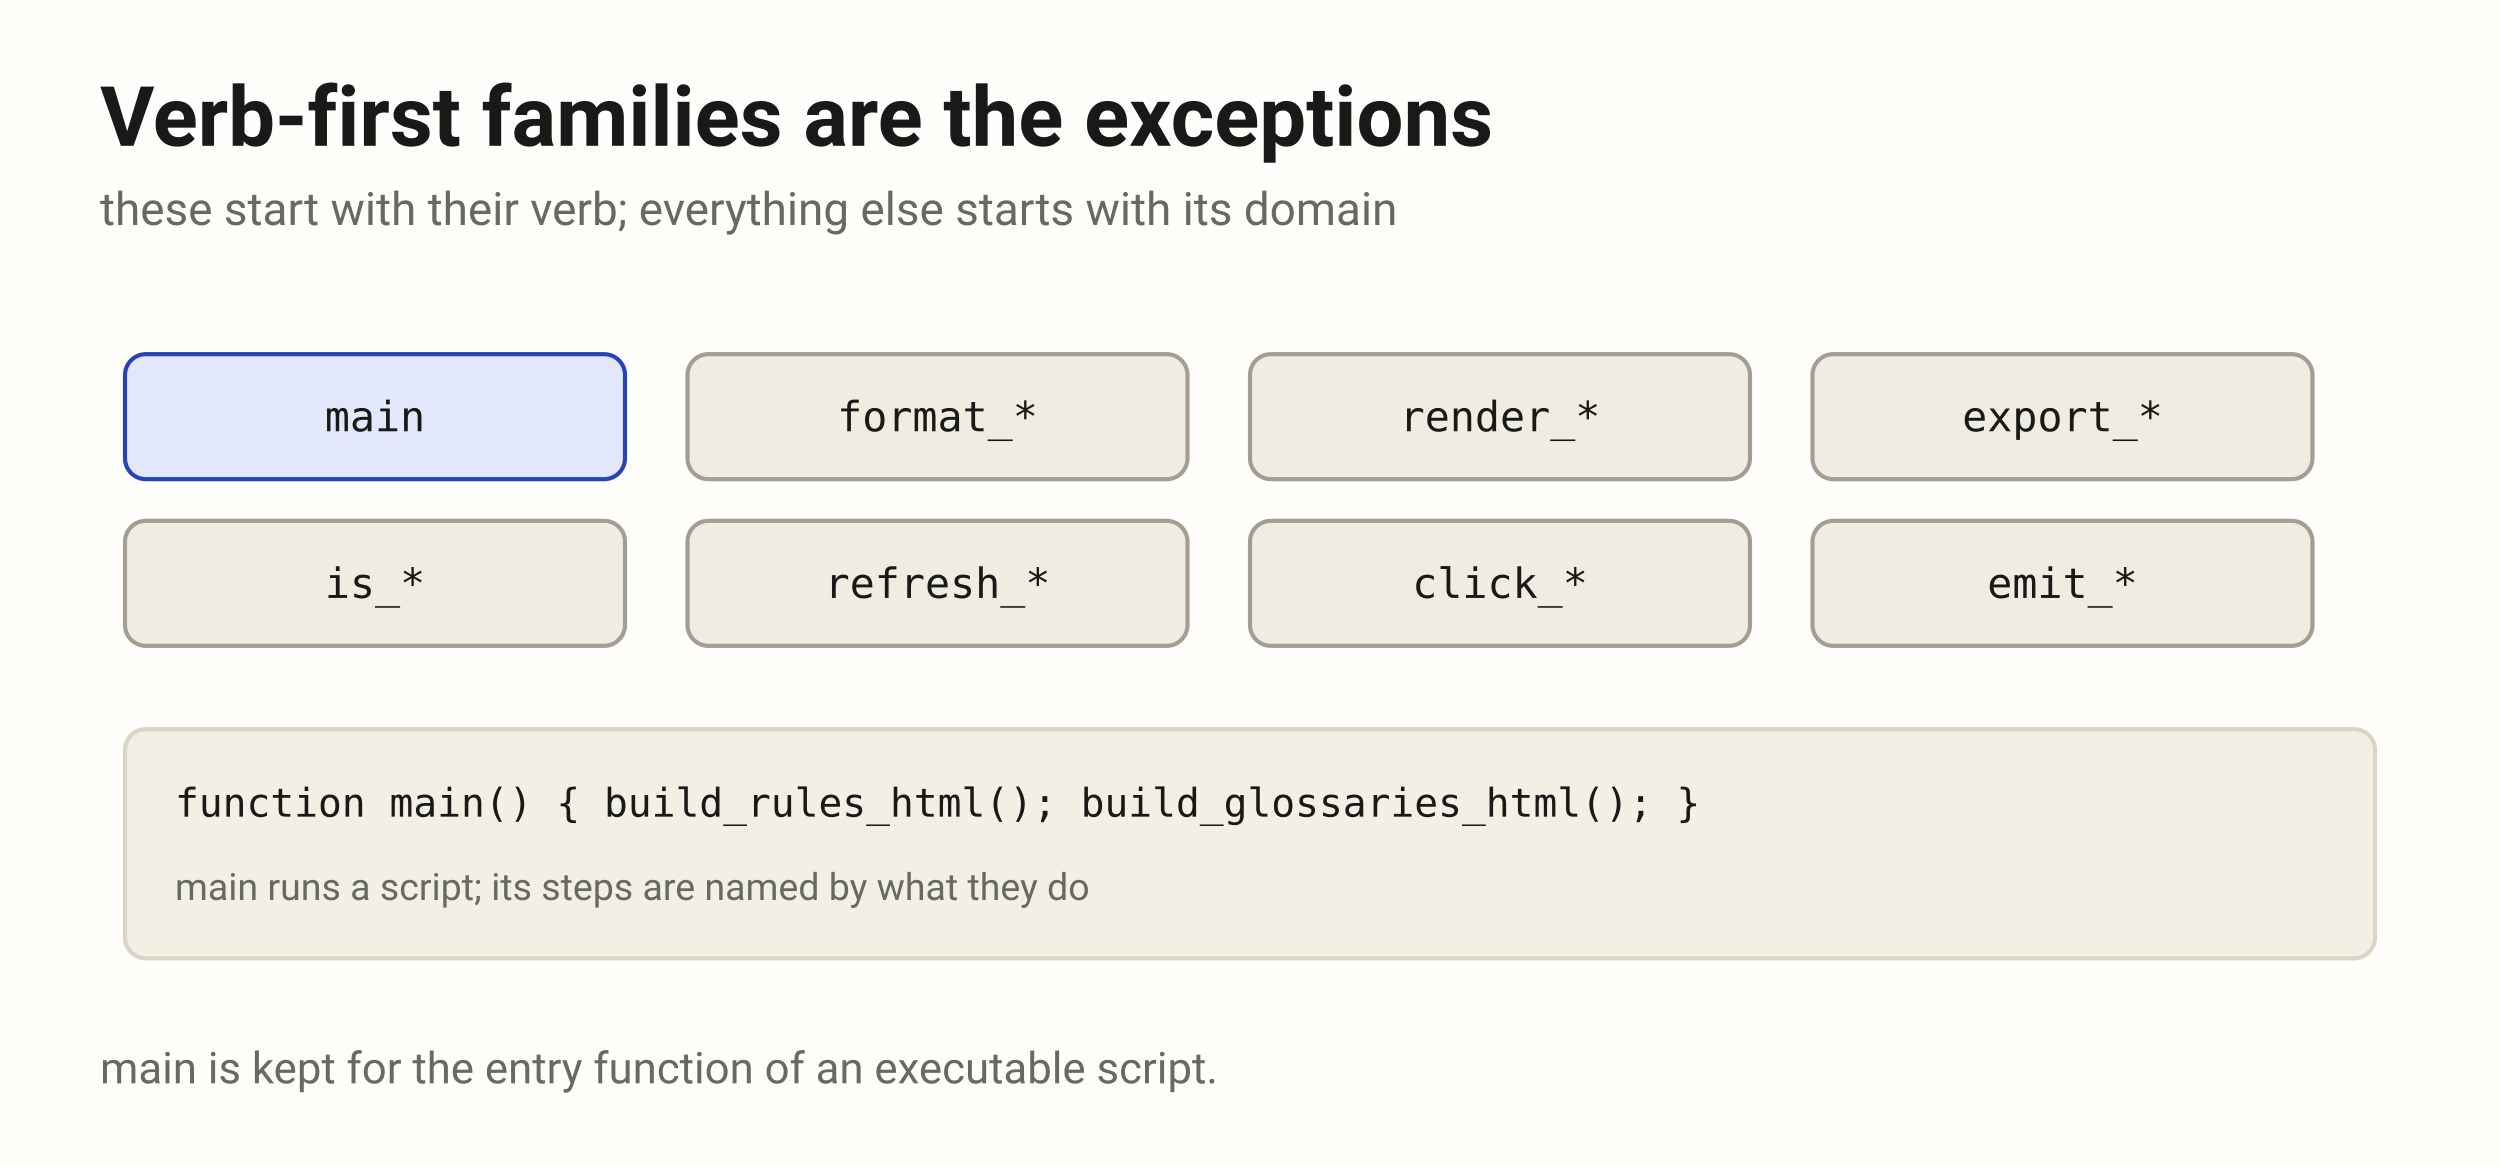
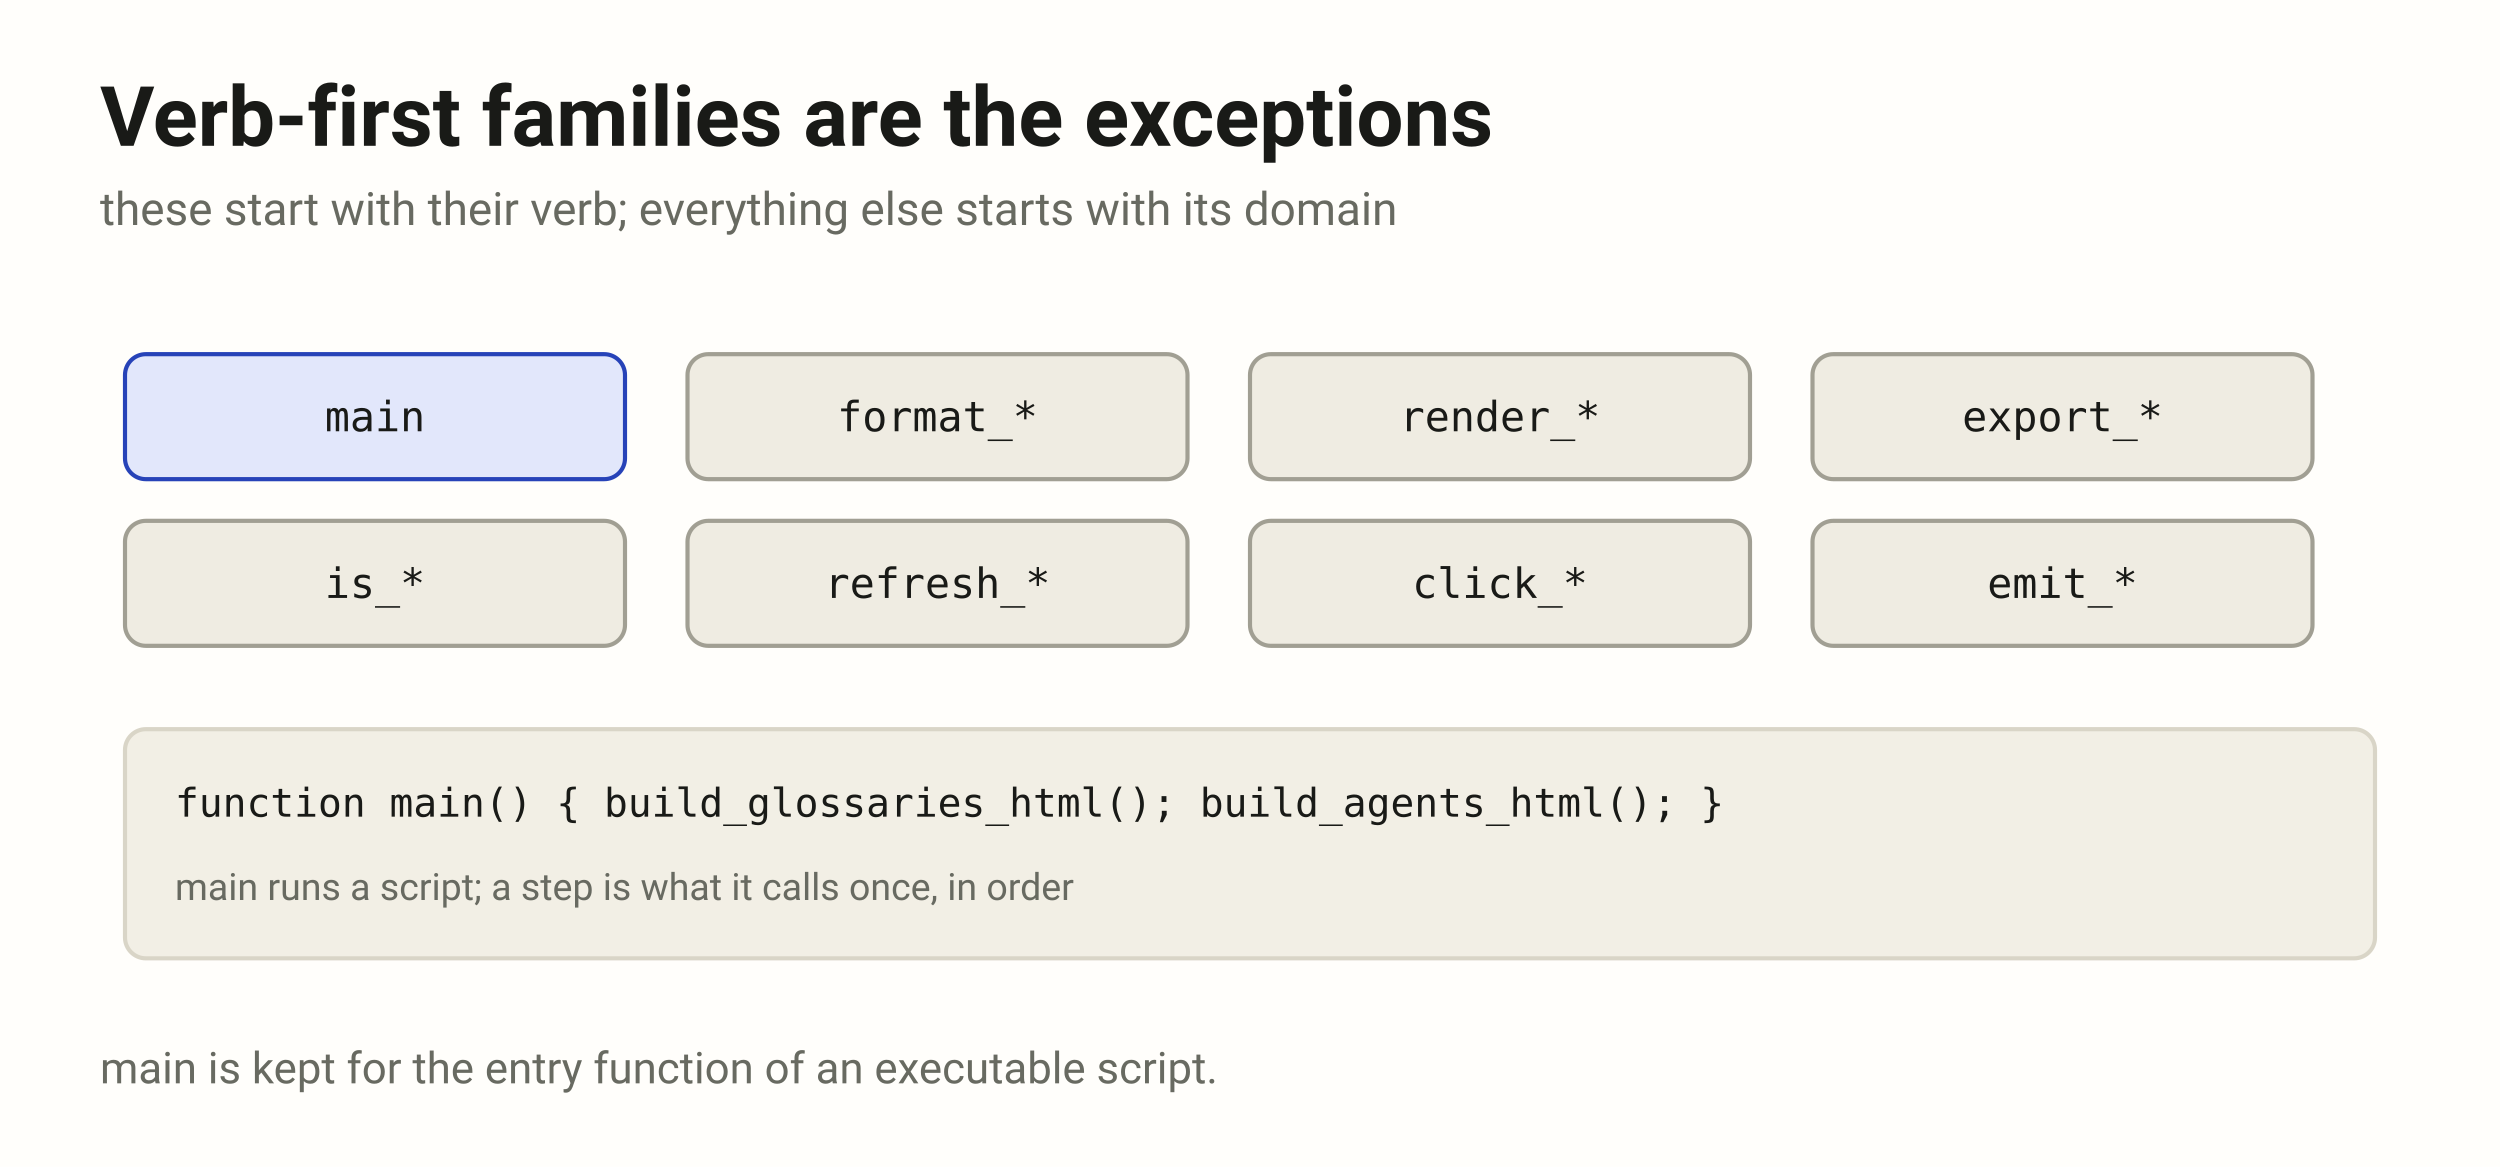
<svg xmlns="http://www.w3.org/2000/svg" width="1200" height="560" viewBox="0 0 1200 560" font-family="system-ui, -apple-system, 'Segoe UI', Roboto, sans-serif">
  <rect width="1200" height="560" fill="#fffefb" />
  <defs>
    <marker id="arrow" viewBox="0 0 12 12" refX="8" refY="6" markerUnits="userSpaceOnUse" markerWidth="16" markerHeight="16" orient="auto-start-reverse">
      <path d="M2 2.5 L11 6 L2 9.5 L4 6 z" fill="#2743b8" stroke-linejoin="round" />
    </marker>
  </defs>
  <text x="48" y="70" fill="#191a17" font-size="40" font-weight="700">Verb-first families are the exceptions</text>
  <text x="48" y="108" fill="#686a61" font-size="22">these start with their verb; everything else starts with its domain</text>
  <rect x="60" y="170" width="240" height="60" rx="10" fill="#e2e7fb" stroke="#2743b8" stroke-width="2" />
  <text x="180.0" y="207.0" fill="#191a17" font-size="20" font-family="ui-monospace, 'JetBrains Mono', Menlo, monospace" text-anchor="middle">main</text>
  <rect x="330" y="170" width="240" height="60" rx="10" fill="#efece2" stroke="#a19f93" stroke-width="2" />
  <text x="450.0" y="207.0" fill="#191a17" font-size="20" font-family="ui-monospace, 'JetBrains Mono', Menlo, monospace" text-anchor="middle">format_*</text>
  <rect x="600" y="170" width="240" height="60" rx="10" fill="#efece2" stroke="#a19f93" stroke-width="2" />
  <text x="720.0" y="207.0" fill="#191a17" font-size="20" font-family="ui-monospace, 'JetBrains Mono', Menlo, monospace" text-anchor="middle">render_*</text>
  <rect x="870" y="170" width="240" height="60" rx="10" fill="#efece2" stroke="#a19f93" stroke-width="2" />
  <text x="990.0" y="207.0" fill="#191a17" font-size="20" font-family="ui-monospace, 'JetBrains Mono', Menlo, monospace" text-anchor="middle">export_*</text>
  <rect x="60" y="250" width="240" height="60" rx="10" fill="#efece2" stroke="#a19f93" stroke-width="2" />
  <text x="180.0" y="287.0" fill="#191a17" font-size="20" font-family="ui-monospace, 'JetBrains Mono', Menlo, monospace" text-anchor="middle">is_*</text>
  <rect x="330" y="250" width="240" height="60" rx="10" fill="#efece2" stroke="#a19f93" stroke-width="2" />
  <text x="450.0" y="287.0" fill="#191a17" font-size="20" font-family="ui-monospace, 'JetBrains Mono', Menlo, monospace" text-anchor="middle">refresh_*</text>
  <rect x="600" y="250" width="240" height="60" rx="10" fill="#efece2" stroke="#a19f93" stroke-width="2" />
  <text x="720.0" y="287.0" fill="#191a17" font-size="20" font-family="ui-monospace, 'JetBrains Mono', Menlo, monospace" text-anchor="middle">click_*</text>
  <rect x="870" y="250" width="240" height="60" rx="10" fill="#efece2" stroke="#a19f93" stroke-width="2" />
  <text x="990.0" y="287.0" fill="#191a17" font-size="20" font-family="ui-monospace, 'JetBrains Mono', Menlo, monospace" text-anchor="middle">emit_*</text>
  <rect x="60" y="350" width="1080" height="110" rx="10" fill="#f2efe5" stroke="#d9d5c7" stroke-width="2" />
-   <text x="84" y="392" fill="#191a17" font-size="19" font-family="ui-monospace, 'JetBrains Mono', Menlo, monospace">function main()  { build_rules_html(); build_glossaries_html(); }</text>
-   <text x="84" y="432" fill="#686a61" font-size="18">main runs a script; its steps are named by what they do</text>
+   <text x="84" y="392" fill="#191a17" font-size="19" font-family="ui-monospace, 'JetBrains Mono', Menlo, monospace">function main()  { build_glossaries_html(); build_agents_html(); }</text>
+   <text x="84" y="432" fill="#686a61" font-size="18">main runs a script; a step is what it calls once, in order</text>
  <text x="48" y="520" fill="#686a61" font-size="21">main is kept for the entry function of an executable script.</text>
</svg>
